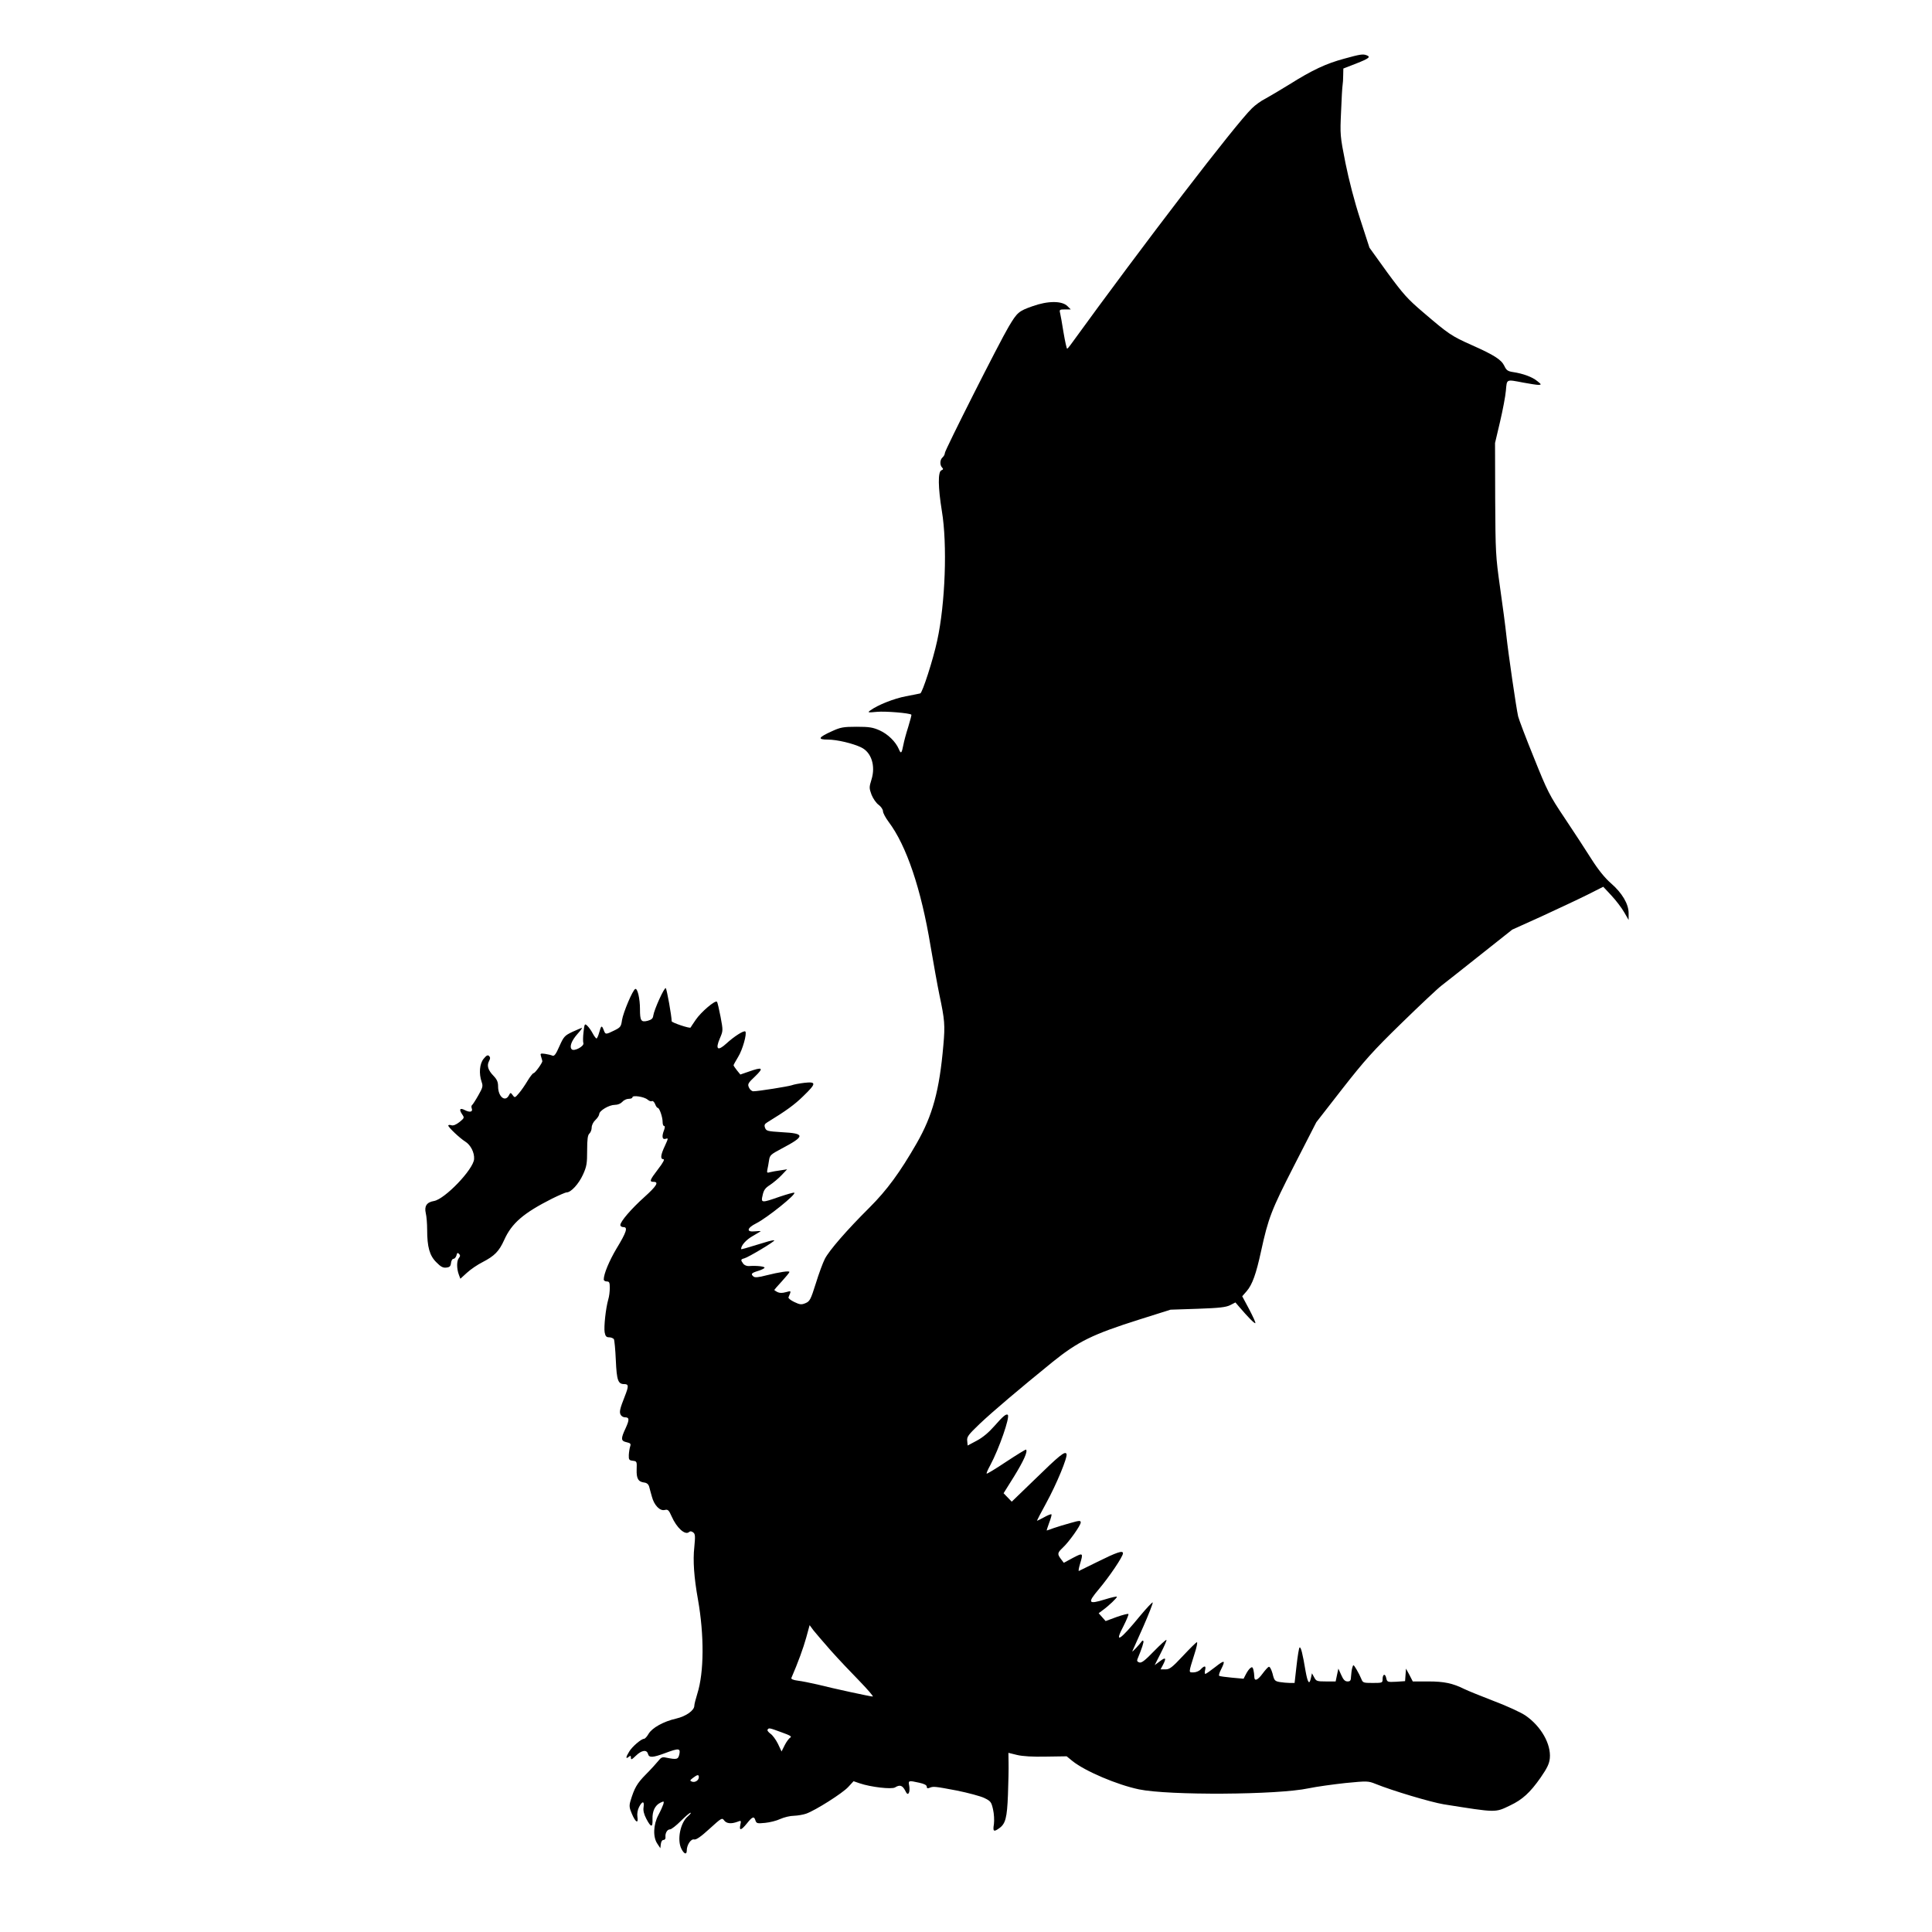
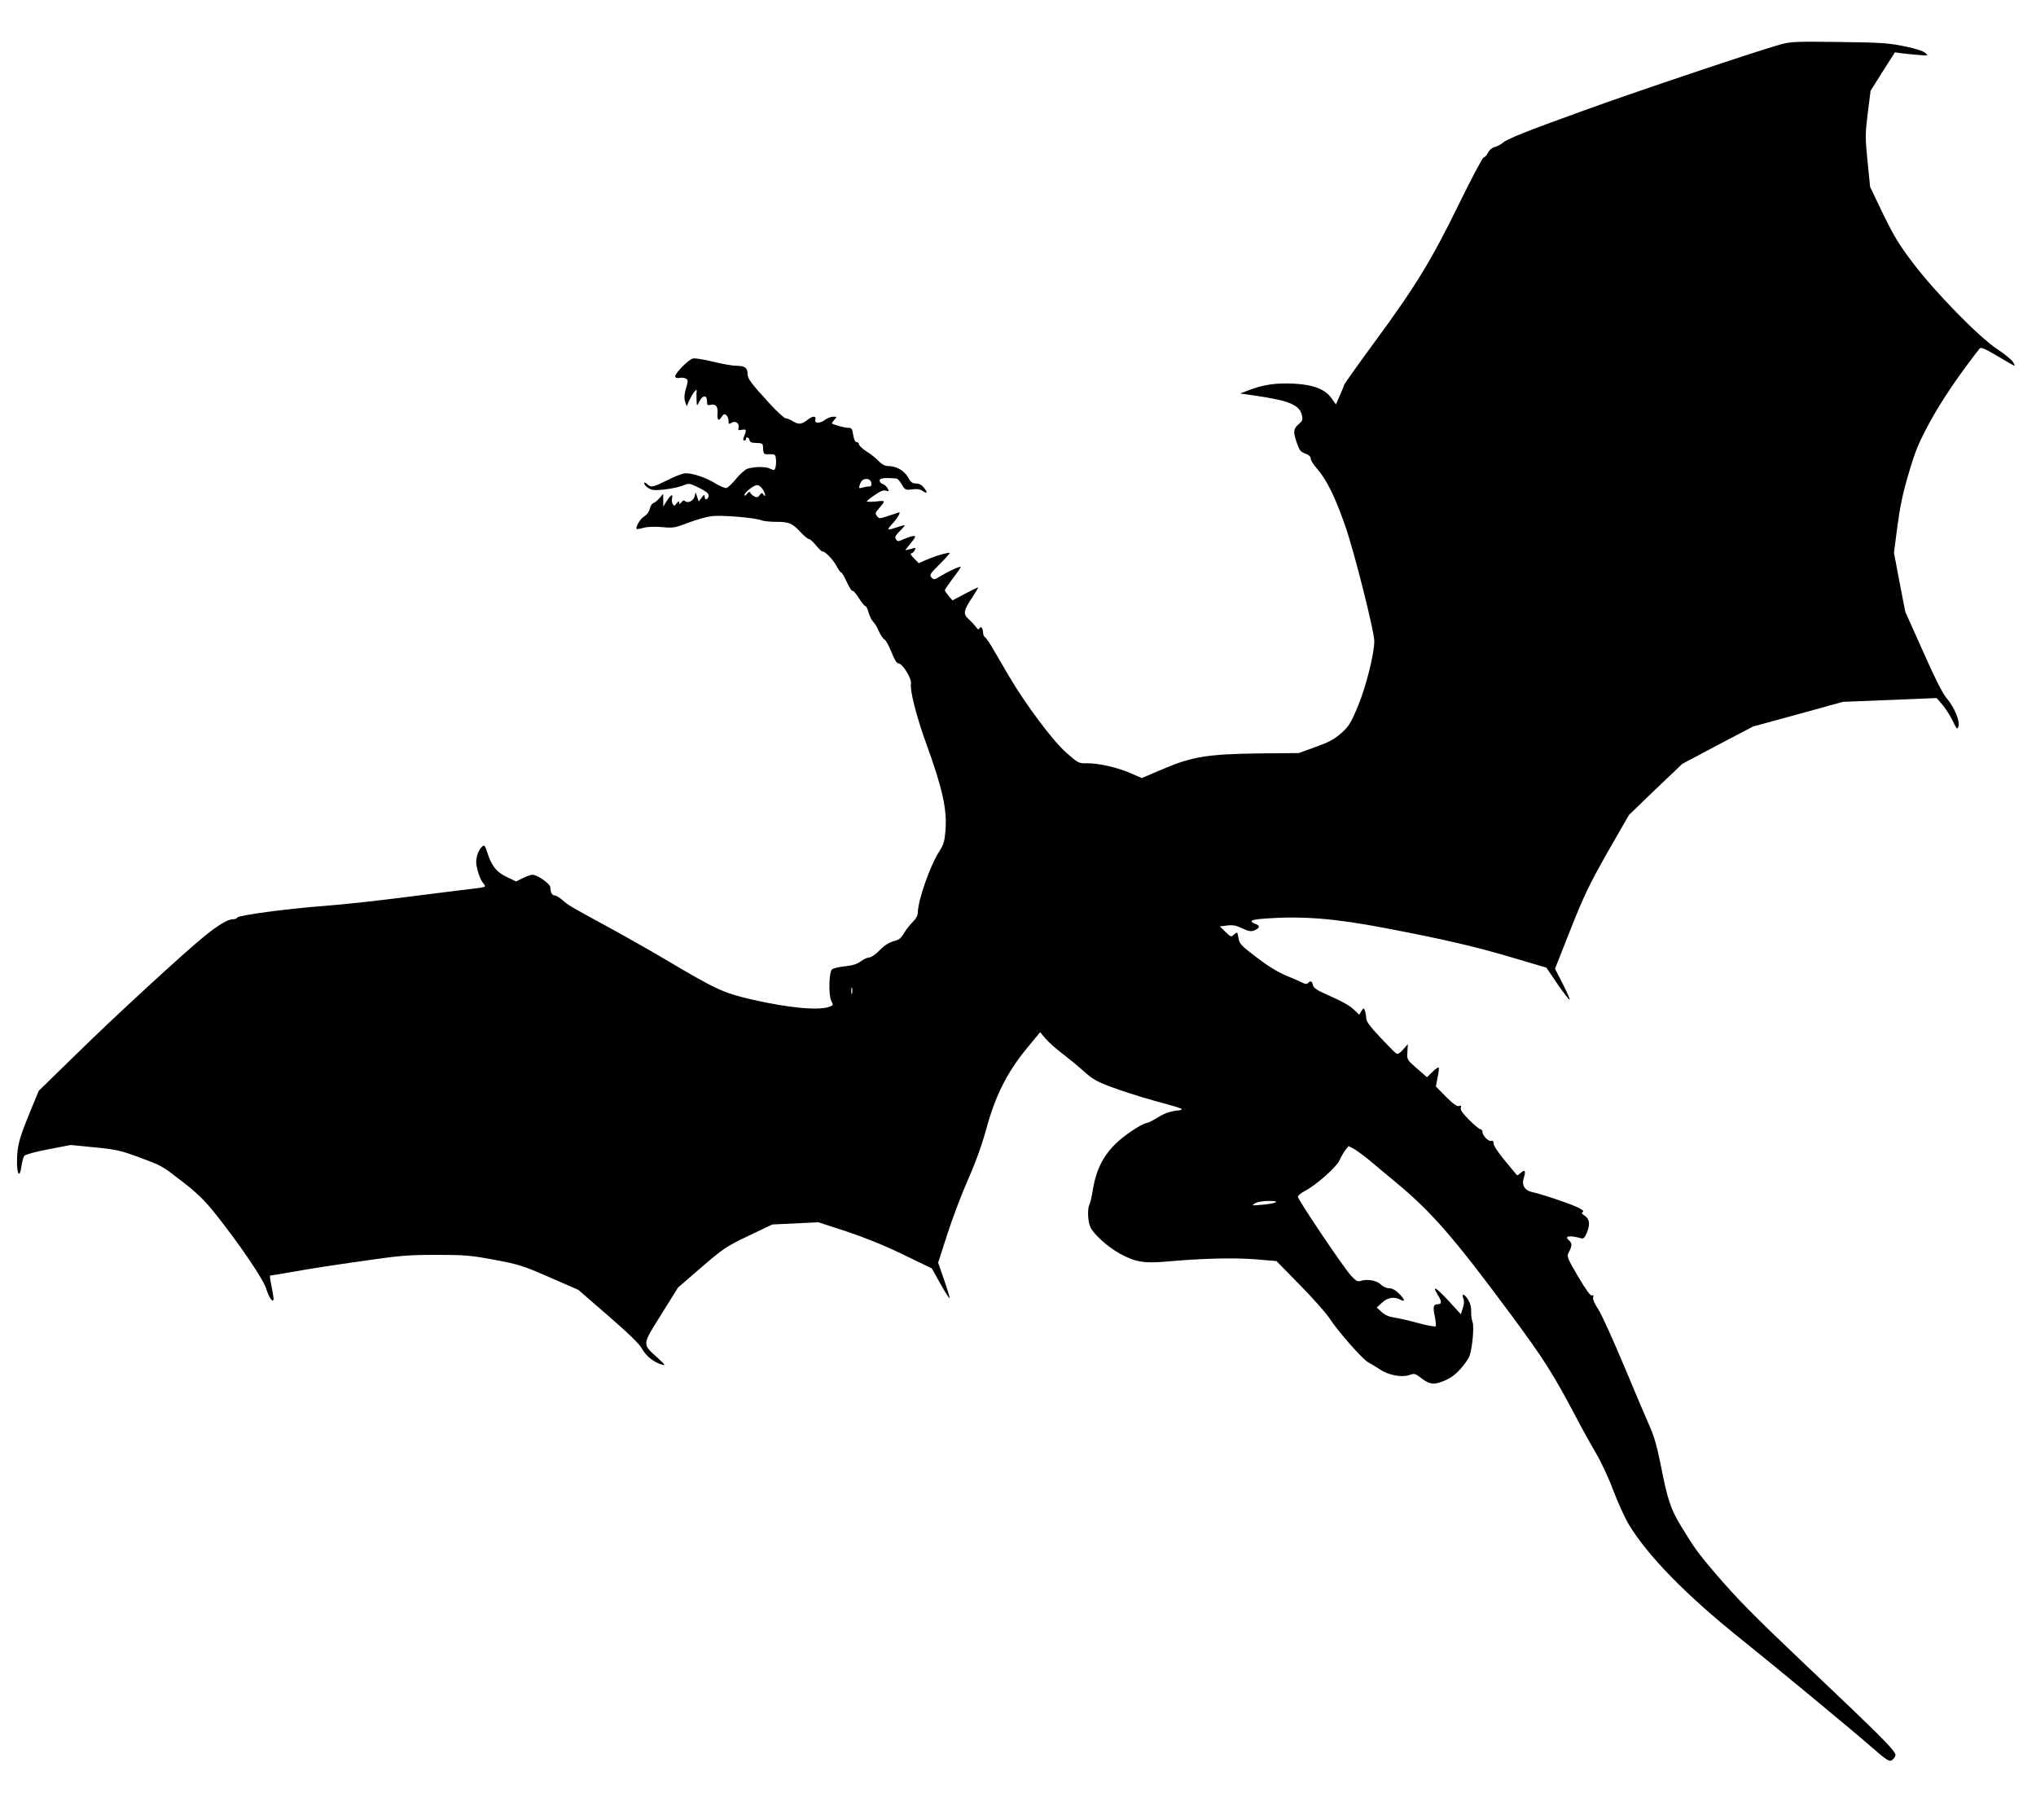
- <svg xmlns="http://www.w3.org/2000/svg" version="1.0" width="1280pt" height="1280pt" viewBox="0 0 1280 1280" preserveAspectRatio="xMidYMid meet">
-   <g transform="translate(0,1280) scale(0.1,-0.1)" fill="#000000" stroke="none">
-     <path d="M8905 12411 c-119 -32 -211 -75 -362 -170 -62 -38 -134 -81 -160 -95 -27 -13 -67 -42 -89 -64 -109 -106 -716 -897 -1203 -1569 -9 -12 -18 -23 -21 -23 -3 0 -14 48 -24 108 -9 59 -20 117 -23 130 -5 20 -2 22 33 22 l38 0 -21 21 c-36 37 -130 37 -233 0 -91 -32 -101 -41 -157 -135 -61 -102 -423 -819 -423 -837 0 -9 -7 -22 -15 -29 -18 -15 -20 -51 -3 -68 9 -9 7 -13 -5 -18 -24 -9 -22 -115 3 -269 37 -221 23 -614 -31 -860 -27 -126 -98 -345 -112 -349 -7 -2 -49 -10 -95 -19 -80 -15 -187 -58 -235 -93 -21 -15 -19 -16 44 -10 55 5 216 -8 227 -19 2 -2 -8 -39 -21 -82 -14 -43 -28 -96 -32 -118 -11 -57 -16 -62 -30 -28 -21 49 -72 99 -127 124 -45 20 -69 24 -153 24 -89 0 -107 -4 -162 -29 -93 -42 -99 -56 -27 -56 58 0 165 -25 220 -52 67 -32 96 -122 68 -212 -16 -52 -16 -57 0 -101 10 -25 31 -56 47 -67 16 -12 29 -31 29 -43 0 -11 17 -43 38 -71 118 -157 215 -445 277 -821 20 -117 46 -263 59 -325 35 -165 38 -200 26 -333 -26 -300 -71 -465 -177 -650 -111 -193 -196 -309 -312 -425 -151 -150 -267 -284 -296 -340 -13 -25 -40 -98 -60 -163 -34 -108 -40 -119 -69 -131 -27 -11 -36 -10 -74 8 -23 11 -41 25 -38 31 19 46 20 44 -18 34 -24 -7 -42 -6 -56 1 -11 6 -20 12 -20 14 0 1 22 27 50 57 27 30 50 57 50 62 0 9 -63 0 -155 -23 -48 -13 -74 -15 -82 -8 -21 17 -15 24 27 37 21 6 42 16 45 21 6 9 -48 16 -104 12 -13 -1 -30 6 -37 16 -18 24 -17 29 7 35 27 7 199 110 199 119 0 3 -28 -2 -62 -13 -137 -42 -158 -48 -158 -44 0 24 33 61 77 86 29 17 53 31 53 32 0 2 -18 1 -40 -1 -57 -6 -52 22 10 53 72 36 271 196 252 203 -6 2 -50 -11 -98 -27 -120 -42 -124 -42 -111 12 7 33 18 47 48 66 21 14 56 43 76 64 l38 40 -45 -7 c-25 -3 -55 -9 -68 -12 -20 -6 -22 -4 -18 17 3 13 8 41 11 61 5 35 12 40 83 78 158 83 158 101 1 109 -94 6 -102 8 -110 28 -7 18 -4 26 14 37 126 77 182 118 239 174 87 84 88 97 7 88 -33 -4 -71 -11 -83 -16 -23 -8 -222 -40 -255 -40 -10 0 -23 11 -29 25 -10 22 -7 29 41 74 59 57 50 64 -43 31 l-55 -19 -22 27 c-12 15 -22 30 -23 34 0 4 14 28 30 55 30 48 60 156 48 169 -9 9 -74 -32 -126 -80 -57 -52 -74 -39 -43 34 22 51 22 52 5 143 -10 51 -20 96 -24 100 -11 13 -106 -68 -141 -120 -18 -26 -33 -49 -34 -51 -6 -7 -125 33 -125 42 0 34 -32 212 -39 219 -9 9 -77 -141 -83 -182 -2 -19 -12 -27 -37 -34 -44 -11 -51 0 -51 78 0 68 -16 138 -31 133 -17 -6 -80 -156 -88 -206 -6 -43 -10 -49 -51 -69 -57 -28 -59 -28 -70 2 -13 34 -17 32 -30 -15 -6 -22 -14 -40 -18 -40 -4 0 -16 16 -26 35 -10 19 -27 42 -36 50 -16 15 -18 12 -24 -43 -4 -32 -4 -65 -1 -73 7 -20 -61 -57 -77 -41 -17 17 -1 58 38 102 20 22 33 40 30 40 -4 0 -32 -12 -63 -26 -52 -25 -58 -31 -87 -96 -23 -53 -34 -67 -46 -62 -8 4 -30 9 -49 12 -31 4 -33 3 -26 -19 4 -13 8 -26 8 -29 2 -10 -48 -80 -58 -80 -5 0 -23 -23 -40 -51 -16 -27 -42 -65 -57 -82 -26 -31 -28 -31 -41 -13 -14 19 -15 19 -26 -2 -25 -46 -71 -7 -71 60 0 29 -7 46 -30 70 -37 38 -46 68 -30 98 9 17 9 25 0 34 -9 8 -17 4 -36 -19 -27 -33 -32 -98 -13 -153 10 -28 7 -38 -22 -89 -18 -32 -37 -61 -41 -64 -5 -3 -6 -13 -3 -21 10 -25 -11 -30 -45 -13 -34 18 -41 5 -16 -31 13 -19 12 -22 -20 -48 -23 -18 -41 -25 -54 -21 -11 4 -20 2 -20 -2 0 -12 78 -85 112 -106 36 -22 62 -73 59 -116 -4 -68 -194 -266 -266 -278 -48 -8 -65 -34 -54 -81 5 -20 9 -69 9 -109 0 -114 16 -172 61 -216 29 -30 45 -38 66 -35 22 2 29 9 31 31 2 15 9 27 16 27 8 0 16 10 20 22 4 18 8 20 17 11 9 -9 9 -16 -1 -28 -15 -18 -15 -70 0 -110 l10 -27 44 40 c25 23 71 54 103 70 79 41 109 71 143 146 50 112 128 179 318 275 45 22 88 41 96 41 29 0 80 56 108 117 25 55 28 74 28 162 0 75 4 101 15 111 8 7 15 25 15 39 0 16 10 37 25 51 14 13 25 31 25 39 1 23 66 61 103 61 20 0 39 8 50 20 9 11 28 20 42 20 14 0 25 4 25 10 0 16 78 4 100 -15 10 -9 24 -14 29 -10 6 3 15 -5 21 -19 5 -14 13 -26 18 -26 11 0 32 -61 32 -93 0 -15 4 -27 10 -27 6 0 6 -9 0 -26 -17 -43 -13 -66 10 -59 19 6 18 4 -5 -47 -29 -61 -31 -88 -10 -88 10 0 -1 -22 -35 -66 -55 -72 -60 -84 -30 -84 37 0 21 -27 -61 -101 -87 -78 -159 -162 -159 -185 0 -8 9 -14 21 -14 30 0 20 -33 -47 -143 -48 -81 -84 -167 -84 -204 0 -7 9 -13 20 -13 17 0 20 -7 20 -43 0 -23 -4 -57 -10 -76 -17 -59 -30 -183 -24 -218 5 -26 11 -33 30 -33 12 0 26 -6 31 -12 4 -7 10 -70 13 -140 6 -135 15 -158 56 -158 30 0 30 -14 3 -82 -32 -81 -37 -103 -27 -121 5 -10 18 -17 28 -17 30 0 31 -15 5 -72 -33 -70 -32 -85 6 -93 26 -6 30 -10 24 -28 -4 -12 -8 -38 -9 -57 -1 -31 2 -35 27 -38 26 -3 27 -5 25 -57 -2 -60 10 -82 49 -87 18 -2 29 -11 34 -28 3 -14 12 -43 18 -66 15 -57 53 -96 85 -88 21 5 27 0 46 -43 33 -75 88 -125 114 -104 9 8 17 7 29 -2 13 -10 14 -24 7 -97 -10 -89 -2 -201 24 -346 42 -237 41 -483 -4 -625 -11 -35 -20 -71 -20 -80 0 -31 -55 -70 -120 -85 -84 -19 -159 -61 -183 -101 -10 -18 -24 -33 -30 -33 -18 0 -78 -51 -98 -84 -23 -37 -25 -53 -4 -36 12 10 15 9 15 -6 0 -15 6 -12 33 14 38 37 72 42 80 12 7 -27 32 -25 113 5 91 34 103 33 95 -7 -8 -35 -16 -37 -87 -23 -26 6 -34 2 -53 -22 -12 -15 -49 -56 -83 -90 -58 -59 -75 -89 -101 -175 -9 -31 -8 -45 9 -84 24 -58 45 -70 37 -21 -3 21 1 45 11 65 21 41 36 41 30 0 -4 -23 2 -47 18 -78 31 -59 43 -60 41 -3 -2 54 17 93 53 110 23 11 24 10 19 -10 -4 -12 -18 -44 -33 -72 -34 -64 -37 -146 -7 -190 l20 -30 3 27 c2 17 9 28 18 28 9 0 14 8 13 18 -3 26 11 52 30 52 9 0 41 25 71 55 30 30 59 55 65 55 5 0 -2 -10 -17 -23 -51 -42 -74 -158 -43 -217 18 -35 35 -39 35 -10 0 37 28 79 49 73 13 -3 43 17 102 71 79 72 83 74 96 56 16 -22 47 -25 88 -10 26 10 26 9 20 -20 -9 -41 5 -38 44 10 36 45 47 49 56 19 7 -20 12 -21 64 -16 31 3 76 14 101 26 25 11 65 21 90 21 25 1 61 7 81 14 62 22 242 136 279 177 l35 38 41 -14 c73 -25 212 -41 234 -27 31 19 48 14 66 -19 12 -25 18 -29 25 -18 5 8 6 29 3 47 -7 36 -6 37 66 21 33 -7 50 -16 50 -26 0 -11 5 -13 18 -8 25 11 34 10 182 -18 74 -15 156 -37 181 -49 43 -21 47 -27 58 -75 7 -30 9 -72 6 -98 -8 -48 -2 -54 33 -29 44 30 54 69 60 224 3 80 5 175 4 211 l-1 66 57 -14 c37 -9 105 -13 193 -11 l136 2 39 -32 c84 -67 296 -157 440 -187 197 -41 918 -37 1124 7 52 11 162 26 244 35 145 14 150 14 200 -6 111 -45 366 -121 451 -135 354 -56 339 -56 441 -7 80 38 131 84 201 184 44 64 57 91 61 128 9 94 -58 212 -161 283 -29 20 -122 63 -207 95 -85 33 -175 69 -199 81 -77 38 -133 50 -238 50 l-103 0 -22 43 -23 42 -3 -42 -3 -41 -59 -4 c-58 -3 -60 -2 -66 25 -7 32 -24 26 -24 -9 0 -23 -3 -24 -65 -24 -62 0 -66 1 -76 27 -6 15 -20 43 -32 63 -21 34 -21 34 -28 10 -4 -14 -7 -40 -8 -57 -1 -27 -5 -33 -23 -33 -17 0 -28 11 -42 43 l-19 42 -9 -42 -9 -43 -64 0 c-60 0 -65 2 -78 27 l-15 27 -7 -32 c-10 -47 -21 -32 -35 45 -20 119 -31 163 -40 158 -4 -2 -13 -57 -20 -120 l-13 -115 -31 0 c-17 0 -47 3 -67 6 -33 6 -37 10 -48 56 -8 28 -18 47 -25 45 -6 -2 -24 -22 -41 -45 -34 -46 -55 -53 -55 -19 0 12 -3 32 -6 45 -5 18 -9 20 -21 10 -8 -6 -21 -25 -29 -41 l-15 -29 -77 7 c-42 4 -80 9 -84 12 -5 2 1 22 12 43 31 62 24 65 -38 16 -32 -25 -62 -46 -66 -46 -5 0 -5 11 -2 25 8 30 -4 32 -29 5 -10 -11 -31 -20 -48 -20 -33 0 -34 -8 7 123 14 42 21 77 16 77 -5 0 -46 -41 -92 -90 -72 -77 -89 -90 -116 -90 l-33 0 16 30 c24 46 18 53 -20 24 l-35 -26 41 81 c23 45 40 84 37 86 -3 3 -40 -31 -83 -75 -60 -62 -82 -79 -97 -74 -13 4 -17 11 -12 22 29 70 44 115 39 120 -3 3 -6 3 -8 1 -17 -24 -69 -80 -65 -69 4 8 36 82 73 164 36 82 64 154 62 159 -1 5 -39 -35 -84 -89 -136 -166 -174 -189 -108 -64 20 40 34 74 31 77 -3 3 -38 -6 -78 -20 l-73 -27 -23 26 -23 26 28 21 c40 29 93 80 93 88 0 4 -36 -4 -81 -18 -110 -34 -116 -23 -39 68 69 82 160 216 160 238 0 21 -41 7 -170 -57 -63 -31 -118 -58 -122 -60 -4 -2 -1 18 7 45 23 76 21 77 -46 42 l-61 -33 -19 25 c-25 33 -24 41 12 75 42 39 119 148 119 167 0 14 -8 14 -67 -3 -38 -10 -88 -26 -112 -34 -24 -9 -45 -16 -46 -16 -2 0 6 23 16 51 11 28 18 54 15 56 -3 3 -25 -6 -50 -20 -26 -14 -46 -24 -46 -22 0 2 27 54 61 116 70 128 143 305 135 326 -9 22 -46 -8 -215 -173 l-148 -143 -27 28 -27 28 70 112 c62 101 91 164 79 177 -3 2 -61 -34 -131 -80 -69 -46 -128 -82 -130 -79 -3 2 8 27 24 56 58 108 131 318 116 333 -10 10 -33 -10 -90 -75 -36 -41 -76 -75 -116 -96 l-60 -32 -3 31 c-3 27 7 40 82 112 91 86 259 228 484 411 169 136 265 183 575 281 l206 65 180 6 c143 5 187 10 215 24 l35 18 24 -28 c59 -69 103 -114 108 -109 3 3 -16 44 -41 92 l-46 86 29 33 c38 44 63 114 96 266 48 220 68 272 220 569 l146 285 172 221 c148 189 203 251 392 435 121 118 240 230 265 249 25 19 140 110 257 203 l212 168 197 89 c108 50 243 113 301 142 l105 53 54 -58 c30 -32 68 -82 84 -110 l30 -52 0 45 c0 61 -43 134 -118 199 -39 34 -83 88 -128 159 -37 59 -117 181 -177 271 -102 152 -115 178 -204 400 -53 130 -100 254 -105 275 -13 58 -65 415 -78 536 -6 58 -25 202 -42 320 -29 207 -30 229 -32 585 l-1 370 33 140 c18 77 36 170 39 208 7 77 0 74 116 52 43 -8 88 -15 100 -15 20 1 20 3 -8 25 -32 27 -94 50 -161 60 -34 5 -44 12 -57 40 -20 42 -66 72 -217 139 -134 60 -152 72 -319 215 -107 91 -134 122 -240 266 l-118 164 -61 188 c-38 116 -75 259 -98 373 -36 181 -36 188 -29 341 3 86 8 165 10 175 2 11 4 40 4 65 l1 45 85 33 c86 34 98 44 69 55 -24 9 -41 7 -149 -23z m-3401 -10546 c49 -55 135 -146 190 -202 55 -57 95 -103 88 -103 -15 0 -256 52 -367 80 -44 10 -102 22 -128 25 -32 4 -47 11 -44 18 45 104 79 198 98 266 l23 84 25 -34 c15 -18 66 -79 115 -134z m-326 -542 c56 -20 70 -28 58 -35 -9 -5 -26 -28 -37 -50 l-21 -42 -24 51 c-14 28 -36 58 -50 67 -13 10 -22 21 -19 26 9 14 11 13 93 -17z m-548 -297 c0 -21 -25 -37 -45 -30 -16 6 -15 9 6 25 29 22 39 24 39 5z" />
+ <svg xmlns="http://www.w3.org/2000/svg" version="1.0" width="1280pt" height="1144pt" viewBox="0 0 1280 1144" preserveAspectRatio="xMidYMid meet">
+   <g transform="translate(0,1144) scale(0.1,-0.1)" fill="#000000" stroke="none">
+     <path d="M11195 11161 c-145 -40 -913 -298 -1230 -413 -379 -137 -492 -182 -520 -208 -11 -9 -32 -20 -47 -24 -17 -4 -34 -18 -43 -36 -9 -17 -21 -30 -28 -30 -6 0 -77 -134 -157 -297 -172 -353 -275 -520 -535 -873 -102 -139 -185 -256 -185 -260 0 -4 -12 -34 -26 -65 l-25 -58 -27 38 c-41 58 -113 86 -239 93 -111 5 -190 -6 -281 -41 l-56 -21 90 -13 c219 -31 285 -59 299 -125 6 -27 3 -35 -17 -52 -37 -31 -39 -49 -17 -115 18 -52 25 -62 55 -73 22 -8 34 -18 34 -31 0 -10 18 -39 40 -64 61 -70 114 -177 179 -365 57 -165 181 -658 181 -719 0 -79 -53 -290 -102 -407 -46 -110 -58 -129 -106 -172 -43 -38 -76 -56 -160 -86 l-107 -39 -245 -2 c-327 -4 -425 -20 -608 -98 l-134 -57 -71 31 c-86 37 -203 63 -274 62 -51 -1 -54 0 -130 67 -85 75 -256 304 -360 481 -31 53 -74 128 -97 166 -22 39 -46 74 -53 78 -7 4 -13 19 -13 32 0 27 -16 42 -23 23 -3 -9 -11 -5 -22 11 -10 13 -31 35 -46 49 -35 31 -32 53 23 135 21 32 38 61 38 63 0 3 -36 -14 -81 -38 l-81 -43 -24 28 c-13 16 -24 32 -24 36 0 4 23 38 50 74 28 36 50 69 50 72 0 8 -70 -23 -122 -54 -44 -27 -47 -28 -62 -12 -14 16 -10 22 49 81 36 36 65 68 65 72 0 9 -90 -17 -149 -43 l-45 -20 -30 31 c-17 16 -25 30 -19 30 7 0 17 9 23 19 9 18 8 19 -22 10 -18 -5 -34 -9 -36 -9 -2 0 13 20 34 45 30 37 33 45 18 45 -11 0 -37 -9 -60 -19 -38 -17 -41 -17 -51 -2 -9 14 -4 24 23 51 19 18 33 35 31 37 -2 2 -23 -4 -47 -12 -60 -21 -67 -19 -38 13 40 42 66 87 48 80 -8 -3 -39 -13 -69 -23 -52 -17 -55 -17 -68 1 -11 15 -10 21 5 38 52 61 53 60 -10 53 -32 -3 -58 -3 -58 1 0 4 23 22 50 40 35 24 55 32 70 27 20 -6 21 -5 10 15 -7 12 -21 25 -31 27 -10 3 -19 13 -19 22 0 15 31 19 107 12 6 -1 21 -17 32 -37 21 -35 24 -36 65 -31 30 4 49 2 65 -9 31 -22 36 -12 10 19 -14 18 -30 27 -49 27 -24 0 -34 8 -52 40 -24 42 -74 70 -126 70 -19 0 -39 11 -58 31 -16 17 -50 45 -77 61 -26 17 -47 37 -47 45 0 7 -6 13 -14 13 -10 0 -17 16 -22 45 -6 40 -9 45 -32 45 -21 0 -87 18 -101 27 -2 2 4 12 14 23 18 20 17 20 -7 20 -14 0 -36 -9 -50 -19 -32 -25 -70 -24 -62 1 7 24 -16 24 -47 0 -39 -30 -57 -33 -92 -12 -17 11 -39 20 -48 20 -8 0 -53 41 -100 92 -118 129 -139 157 -139 187 0 38 -17 51 -69 51 -25 0 -92 12 -149 26 -57 14 -113 23 -125 20 -31 -7 -121 -101 -112 -116 4 -6 16 -9 28 -6 11 3 28 1 38 -4 16 -9 16 -13 2 -61 -11 -37 -13 -60 -6 -83 l10 -31 15 35 c9 19 23 44 32 55 16 19 17 19 15 -10 -1 -16 0 -41 1 -55 1 -24 2 -24 18 8 20 40 47 39 47 -1 -1 -23 3 -27 20 -23 34 9 50 -9 46 -53 -3 -45 7 -52 27 -20 11 16 16 18 28 9 8 -7 14 -23 14 -36 0 -21 2 -23 19 -12 25 15 51 -4 44 -31 -4 -16 0 -18 23 -13 28 5 29 -1 9 -50 -4 -11 -3 -18 4 -18 6 0 11 5 11 10 0 17 18 11 22 -7 2 -13 13 -18 43 -18 28 0 40 -4 41 -15 4 -59 2 -57 41 -56 35 1 38 -2 41 -28 2 -15 1 -39 -2 -52 -6 -23 -8 -23 -34 -11 -27 14 -95 14 -143 0 -14 -5 -46 -33 -71 -63 -24 -30 -52 -56 -61 -58 -10 -2 -41 11 -70 29 -61 38 -151 67 -193 63 -16 -2 -66 -21 -110 -44 -92 -45 -100 -47 -126 -23 -10 9 -18 12 -18 6 0 -17 35 -43 61 -44 47 -3 145 13 182 28 36 15 40 15 85 -6 67 -32 83 -46 76 -65 -8 -21 -24 -21 -24 2 0 14 -4 13 -19 -7 l-18 -24 -10 29 -10 29 -6 -26 c-7 -28 -44 -46 -61 -29 -6 6 -14 3 -22 -8 -11 -14 -13 -14 -14 -2 0 11 -4 10 -16 -5 -13 -17 -16 -18 -24 -5 -6 8 -8 26 -5 38 8 31 -10 20 -36 -22 l-19 -31 0 40 -1 40 -22 -26 c-12 -14 -29 -29 -39 -32 -9 -3 -19 -19 -23 -36 -4 -19 -18 -37 -35 -48 -25 -14 -57 -69 -47 -79 2 -2 21 1 42 7 24 7 70 9 116 5 71 -7 82 -5 165 27 49 19 117 38 151 42 65 7 271 -10 312 -27 14 -5 54 -9 89 -9 82 0 102 -8 154 -64 23 -25 48 -45 55 -45 7 0 26 -18 44 -40 17 -21 35 -38 38 -37 15 4 70 -52 90 -92 12 -22 25 -41 30 -41 4 0 20 -27 35 -60 15 -33 31 -58 36 -55 4 3 22 -17 39 -45 17 -27 35 -50 41 -50 5 0 15 -19 21 -42 7 -24 20 -50 29 -58 9 -8 25 -34 35 -58 10 -24 26 -47 35 -52 9 -5 29 -41 44 -79 19 -48 33 -71 44 -72 26 0 85 -96 79 -128 -8 -39 35 -208 96 -376 102 -281 132 -415 121 -547 -6 -71 -12 -90 -43 -138 -56 -89 -131 -304 -131 -381 0 -15 -12 -37 -31 -55 -17 -16 -42 -48 -55 -70 -20 -34 -33 -44 -67 -52 -28 -8 -57 -26 -87 -57 -24 -25 -53 -45 -65 -45 -12 0 -36 -11 -54 -25 -24 -17 -52 -26 -102 -31 -39 -4 -74 -13 -80 -21 -18 -21 -20 -162 -3 -196 14 -26 13 -28 -11 -37 -67 -25 -255 -8 -490 46 -178 41 -223 62 -550 256 -88 52 -241 139 -340 193 -257 140 -262 143 -299 176 -19 16 -40 29 -49 29 -16 0 -27 20 -27 51 0 21 -82 79 -112 79 -9 0 -37 -9 -61 -21 l-43 -21 -58 28 c-65 31 -94 67 -122 152 -14 45 -19 51 -32 40 -26 -22 -43 -76 -37 -116 9 -49 25 -93 43 -115 8 -9 13 -19 10 -22 -3 -3 -45 -10 -94 -15 -49 -6 -228 -28 -399 -50 -170 -22 -398 -47 -505 -55 -243 -18 -553 -60 -558 -74 -2 -6 -15 -11 -29 -11 -30 0 -91 -36 -176 -105 -121 -97 -566 -506 -802 -738 l-241 -235 -51 -123 c-72 -176 -84 -219 -86 -311 -2 -94 17 -121 28 -39 4 27 12 56 18 64 7 8 71 26 152 41 l140 27 150 -15 c134 -13 164 -20 273 -60 155 -58 145 -52 282 -158 88 -68 135 -114 202 -197 149 -187 301 -410 321 -472 18 -60 47 -98 47 -63 -1 11 -7 47 -14 82 -7 34 -11 62 -7 62 4 0 72 11 151 25 80 15 268 44 419 65 247 36 294 40 474 40 181 0 215 -3 366 -31 154 -29 179 -37 346 -110 l181 -79 188 -163 c130 -113 195 -176 212 -207 25 -46 75 -86 126 -100 24 -8 21 -2 -27 42 -99 90 -100 78 22 273 l106 170 147 127 c138 119 156 131 296 198 l149 71 145 7 145 7 175 -57 c114 -38 239 -88 356 -145 l182 -88 56 -100 c31 -55 56 -94 56 -86 0 8 -16 61 -36 118 l-36 104 57 177 c31 97 90 253 131 346 49 111 88 220 115 319 55 203 129 352 249 499 l89 108 34 -40 c19 -23 66 -64 104 -93 38 -29 98 -78 134 -110 54 -50 81 -66 174 -101 61 -23 180 -61 265 -85 206 -56 207 -57 140 -65 -37 -5 -73 -18 -110 -41 -30 -19 -61 -35 -68 -35 -8 0 -38 -14 -66 -31 -171 -106 -248 -215 -276 -393 -6 -38 -15 -77 -20 -87 -14 -26 -12 -105 4 -142 18 -44 108 -126 186 -169 98 -54 152 -63 305 -49 217 19 414 24 550 13 l130 -11 145 -148 c80 -81 163 -175 185 -207 57 -88 212 -264 249 -283 17 -9 49 -28 71 -43 53 -36 136 -52 184 -36 33 12 38 11 79 -21 52 -40 83 -42 154 -9 50 22 97 68 140 136 21 32 39 196 25 230 -5 14 -9 43 -8 65 1 25 -6 52 -19 73 -24 38 -44 44 -30 7 6 -16 5 -36 -4 -61 l-12 -37 -35 38 c-112 125 -155 158 -110 84 26 -42 26 -59 2 -59 -29 0 -34 -15 -21 -75 6 -30 9 -59 6 -64 -3 -4 -50 4 -105 19 -55 15 -123 31 -151 35 -36 5 -62 16 -84 36 l-31 28 33 30 c35 33 77 40 114 20 34 -18 32 -1 -5 36 -23 23 -44 35 -63 35 -16 0 -39 10 -53 24 -27 26 -87 36 -128 22 -18 -6 -29 1 -60 34 -50 56 -333 476 -333 495 0 8 19 24 42 36 72 37 198 149 219 193 10 23 27 52 38 66 l19 24 35 -18 c18 -11 61 -42 95 -70 33 -28 109 -92 169 -141 228 -190 364 -347 732 -844 197 -267 255 -358 396 -625 37 -71 94 -174 127 -230 34 -57 82 -160 110 -236 28 -74 72 -171 98 -215 119 -197 360 -444 701 -717 234 -188 695 -569 823 -681 89 -78 113 -94 127 -86 10 5 21 19 25 31 7 24 -64 96 -596 600 -297 282 -400 387 -534 543 -111 130 -135 163 -219 302 -64 105 -84 165 -127 386 -22 110 -42 180 -67 235 -19 42 -91 212 -160 377 -69 165 -142 327 -164 361 -25 38 -37 67 -33 78 4 11 2 15 -8 11 -9 -4 -36 33 -87 119 -72 124 -72 125 -57 155 20 38 20 55 1 71 -34 29 0 35 77 14 12 -4 22 5 33 32 23 55 19 89 -11 109 -20 13 -23 19 -13 25 9 6 -4 16 -42 33 -61 27 -227 82 -277 92 -47 10 -67 44 -52 90 14 44 7 55 -20 30 -11 -10 -22 -16 -23 -14 -2 2 -36 43 -75 90 -42 51 -72 96 -72 109 0 15 -5 20 -14 17 -17 -7 -56 33 -56 56 0 9 -6 17 -13 17 -7 0 -39 27 -71 59 -41 41 -57 64 -52 76 4 12 2 15 -12 11 -12 -4 -36 13 -81 58 l-64 65 11 57 c7 32 10 60 7 62 -3 3 -21 -9 -40 -28 l-34 -33 -63 55 c-63 55 -63 56 -60 104 l3 49 -30 -34 c-20 -23 -33 -30 -43 -25 -8 5 -53 51 -101 102 -64 68 -87 99 -88 120 0 15 -4 36 -8 47 -8 19 -8 19 -22 -2 l-14 -23 -30 29 c-33 31 -71 52 -183 102 -54 24 -74 38 -78 56 -7 25 -14 29 -31 12 -8 -8 -17 -7 -34 2 -13 7 -60 27 -103 45 -53 22 -115 60 -187 115 -98 75 -107 85 -113 122 -7 39 -7 39 -27 22 -19 -18 -20 -18 -55 16 l-35 34 46 6 c37 4 58 0 95 -18 37 -18 54 -21 73 -14 36 14 42 30 14 40 -50 19 -36 29 51 35 240 18 439 2 759 -59 363 -69 570 -117 791 -183 l224 -66 70 -104 c39 -56 73 -100 76 -97 3 3 -17 47 -43 99 l-49 95 98 248 c85 214 117 280 232 484 l135 235 167 161 168 160 222 118 223 117 282 77 282 78 295 12 295 12 36 -41 c20 -23 49 -69 65 -102 25 -52 29 -57 36 -37 12 32 -24 121 -73 178 -28 34 -73 123 -150 297 l-111 248 -36 186 -35 185 22 169 c17 125 35 212 72 334 42 142 60 186 136 326 74 134 176 285 308 454 9 11 32 1 113 -47 56 -34 105 -61 107 -61 3 0 -2 12 -12 27 -10 14 -54 50 -98 79 -113 74 -390 357 -528 540 -88 115 -121 171 -189 310 l-81 169 -16 160 c-15 150 -15 169 1 302 l18 142 76 121 77 121 36 -5 c20 -3 68 -8 106 -11 70 -6 70 -6 48 13 -14 12 -64 28 -135 42 -99 20 -151 23 -408 26 -267 4 -302 2 -365 -15z m-5717 -2758 c2 -16 -2 -22 -15 -22 -10 1 -29 -3 -42 -7 -21 -6 -23 -5 -16 17 9 29 24 40 50 37 12 -2 21 -12 23 -25z m-684 -38 c9 -13 16 -30 16 -37 0 -9 -3 -9 -10 2 -9 13 -12 13 -24 -3 -11 -15 -18 -16 -34 -8 -11 6 -22 16 -25 23 -3 9 -9 7 -21 -7 -8 -11 -16 -15 -16 -8 0 16 58 63 80 63 10 0 25 -11 34 -25z m563 -3172 c-3 -10 -5 -2 -5 17 0 19 2 27 5 18 2 -10 2 -26 0 -35z m2662 -1313 c-8 -5 -47 -12 -85 -15 -65 -6 -67 -5 -44 9 15 9 49 15 85 15 41 0 55 -2 44 -9z" />
  </g>
</svg>
